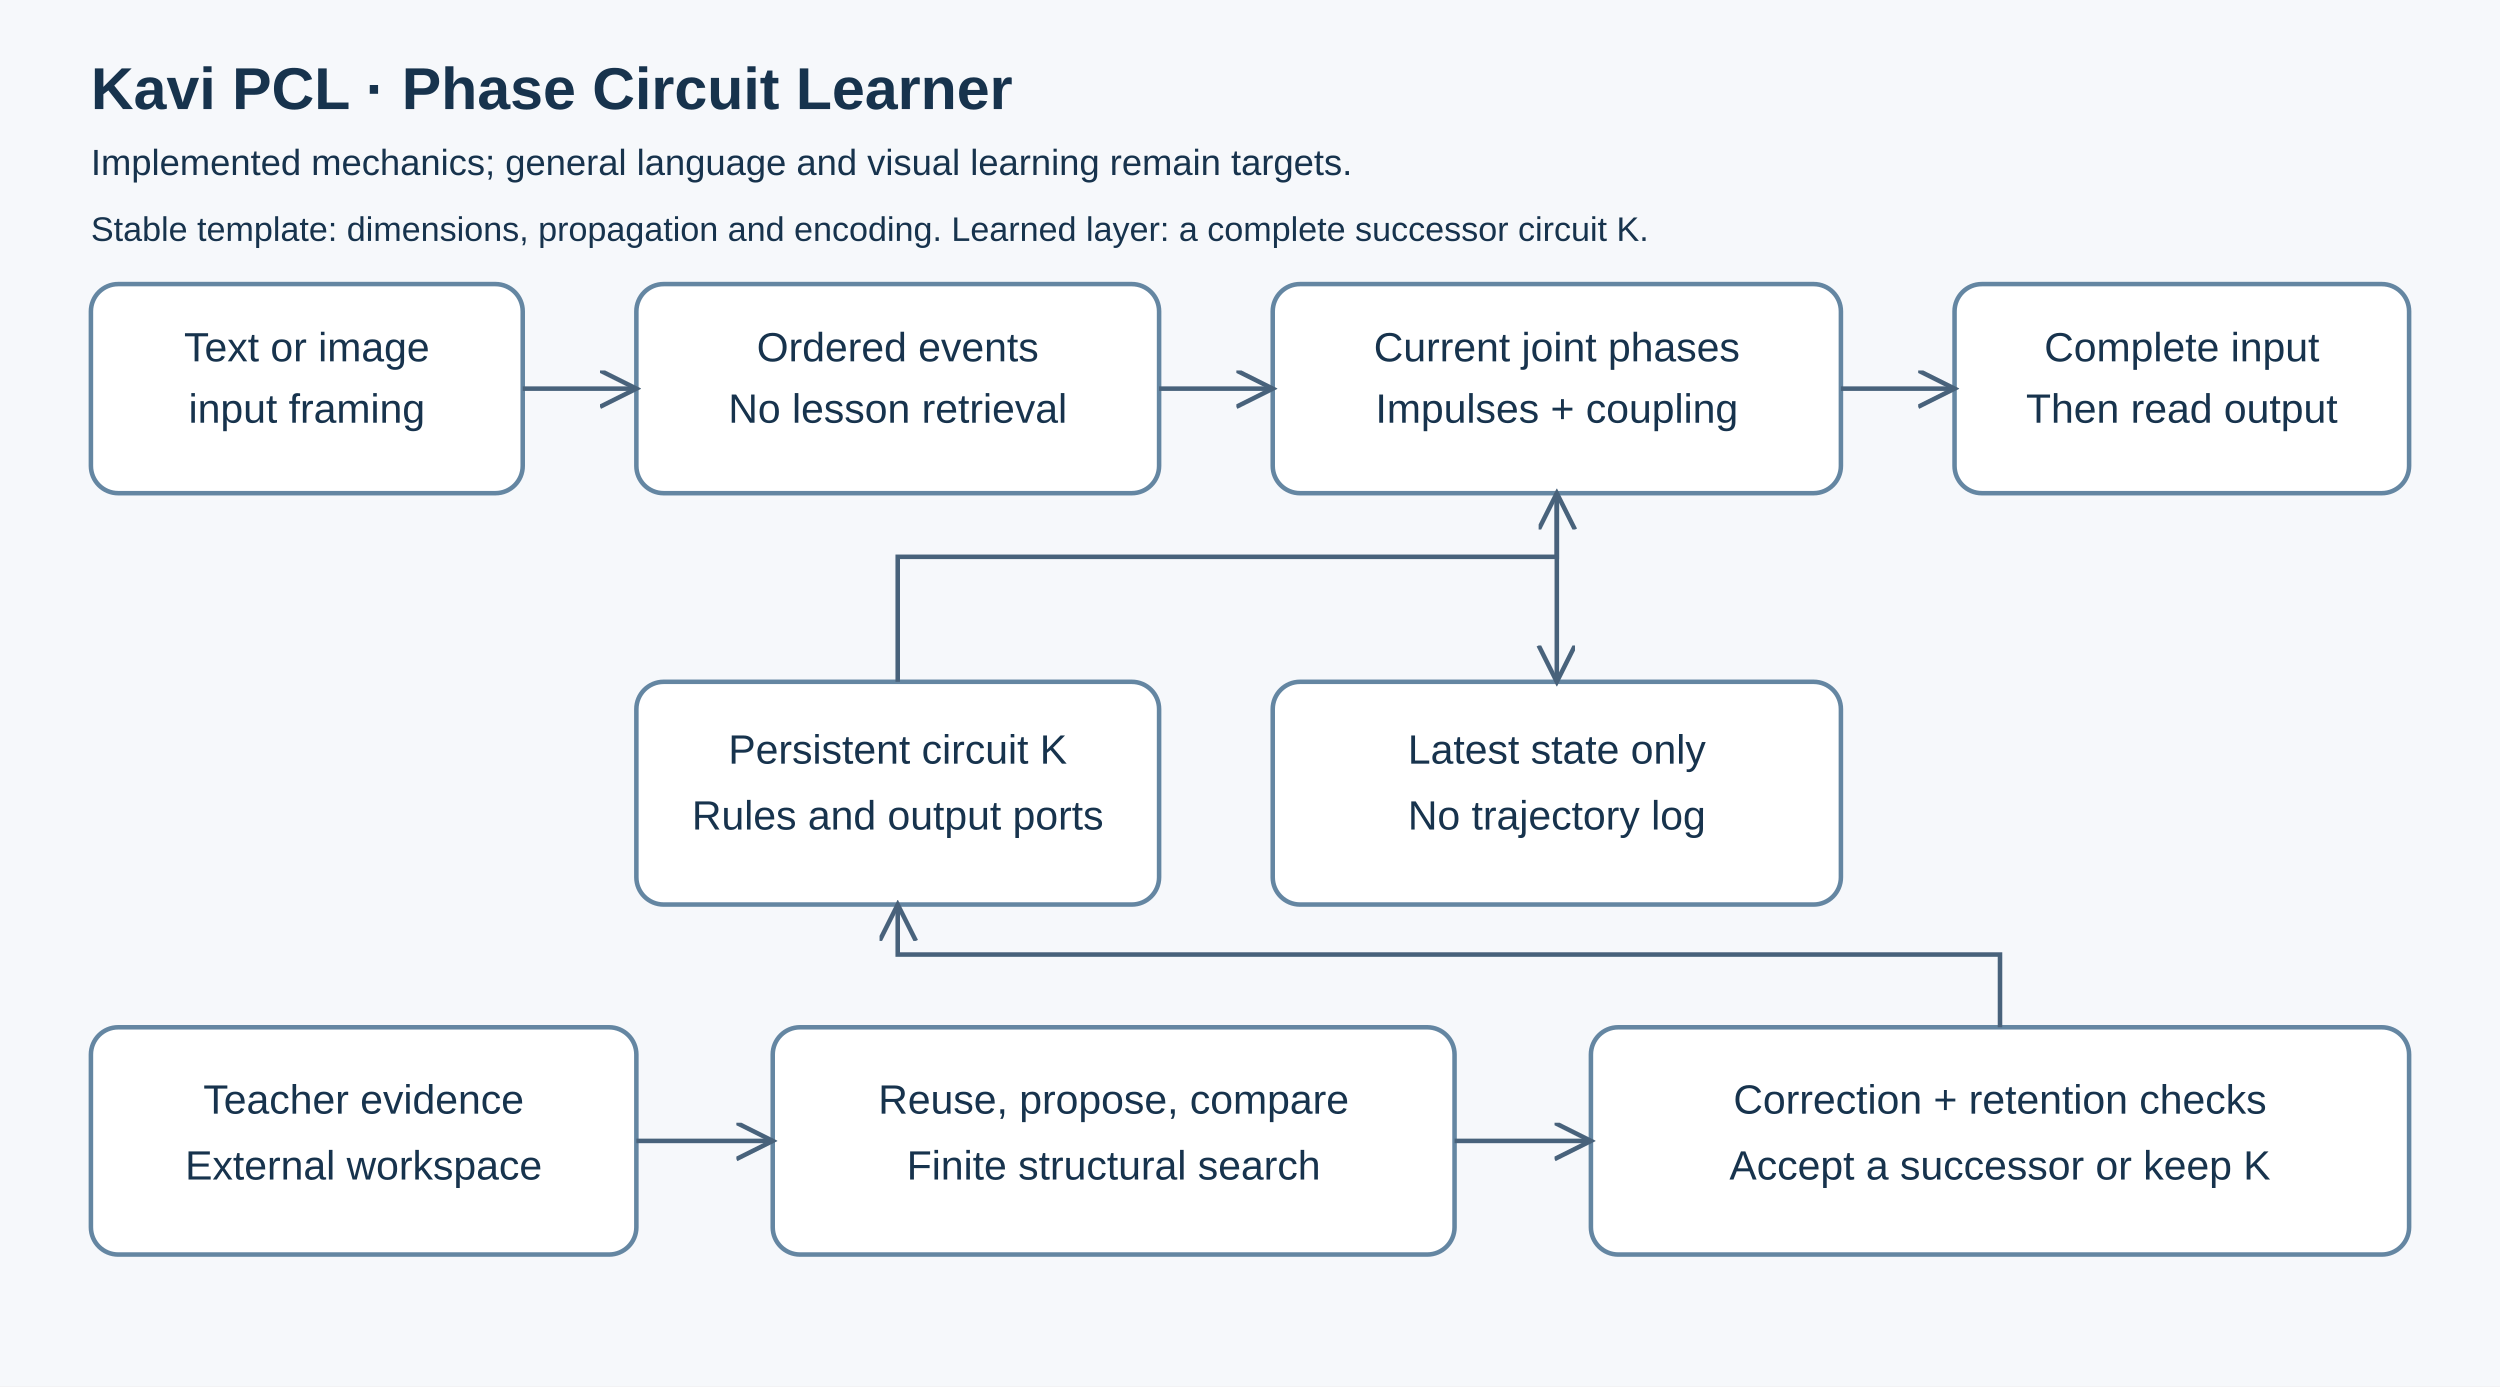
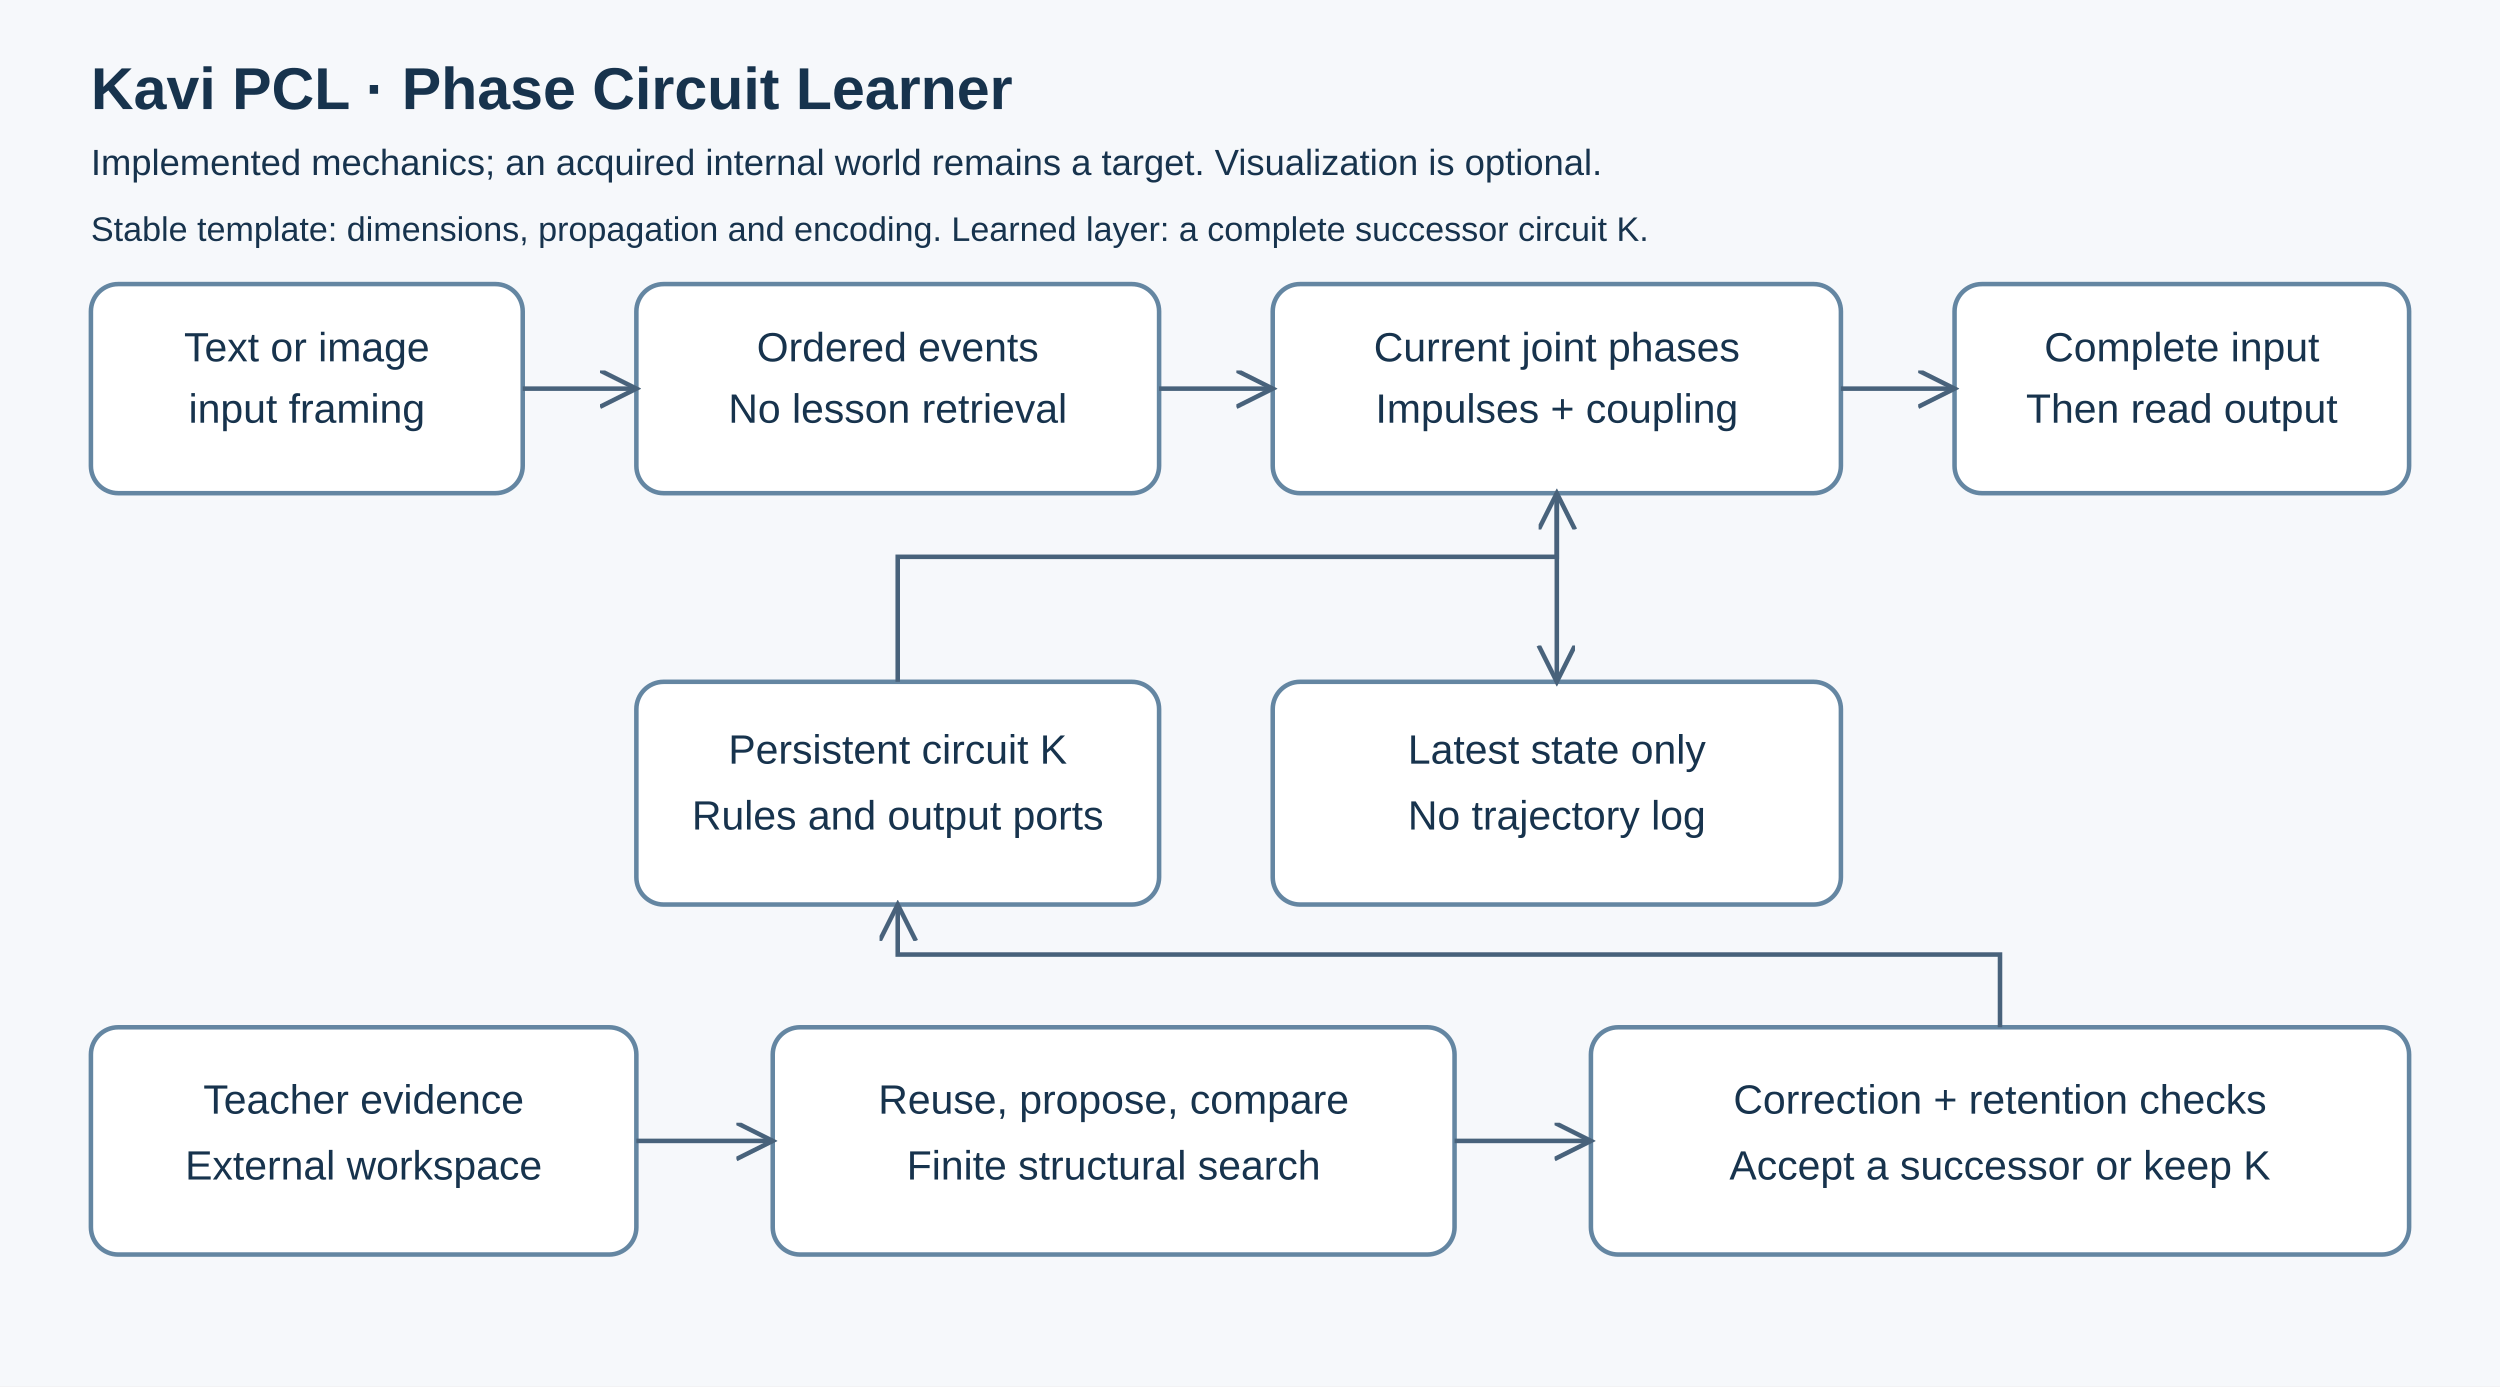
<svg xmlns="http://www.w3.org/2000/svg" width="1100" height="610" viewBox="0 0 1100 610" role="img" aria-labelledby="title desc">
  <defs>
    <marker id="arrow" markerWidth="9" markerHeight="9" refX="8" refY="4" orient="auto">
      <path d="M0 0L8 4L0 8" fill="none" stroke="#48627b" />
    </marker>
  </defs>
  <rect width="1100" height="610" fill="#f6f8fb" />
  <g font-family="Arial, sans-serif" fill="#17334d">
    <text x="40" y="48" font-size="26" font-weight="bold">Kavi PCL · Phase Circuit Learner</text>
-     <text x="40" y="77" font-size="16">Implemented mechanics; general language and visual learning remain targets.</text>
+     <text x="40" y="77" font-size="16">Implemented mechanics; an acquired internal world remains a target. Visualization is optional.</text>
    <text x="40" y="106" font-size="15">Stable template: dimensions, propagation and encoding. Learned layer: a complete successor circuit K.</text>
    <g fill="white" stroke="#6486a2" stroke-width="2">
      <rect x="40" y="125" width="190" height="92" rx="12" />
      <rect x="280" y="125" width="230" height="92" rx="12" />
      <rect x="560" y="125" width="250" height="92" rx="12" />
      <rect x="860" y="125" width="200" height="92" rx="12" />
      <rect x="280" y="300" width="230" height="98" rx="12" />
      <rect x="560" y="300" width="250" height="98" rx="12" />
      <rect x="40" y="452" width="240" height="100" rx="12" />
      <rect x="340" y="452" width="300" height="100" rx="12" />
      <rect x="700" y="452" width="360" height="100" rx="12" />
    </g>
    <g font-size="18" text-anchor="middle">
      <text x="135" y="159">Text or image</text>
      <text x="135" y="186">input framing</text>
      <text x="395" y="159">Ordered events</text>
      <text x="395" y="186">No lesson retrieval</text>
      <text x="685" y="159">Current joint phases</text>
      <text x="685" y="186">Impulses + coupling</text>
      <text x="960" y="159">Complete input</text>
      <text x="960" y="186">Then read output</text>
      <text x="395" y="336">Persistent circuit K</text>
      <text x="395" y="365">Rules and output ports</text>
      <text x="685" y="336">Latest state only</text>
      <text x="685" y="365">No trajectory log</text>
      <text x="160" y="490">Teacher evidence</text>
      <text x="160" y="519">External workspace</text>
      <text x="490" y="490">Reuse, propose, compare</text>
      <text x="490" y="519">Finite structural search</text>
      <text x="880" y="490">Correction + retention checks</text>
      <text x="880" y="519">Accept a successor or keep K</text>
    </g>
    <g stroke="#48627b" stroke-width="2" fill="none" marker-end="url(#arrow)">
      <path d="M230 171H280" />
      <path d="M510 171H560" />
      <path d="M810 171H860" />
      <path d="M395 300V245H685V217" />
      <path d="M685 217V300" />
      <path d="M280 502H340" />
      <path d="M640 502H700" />
      <path d="M880 452V420H395V398" />
    </g>
  </g>
</svg>
